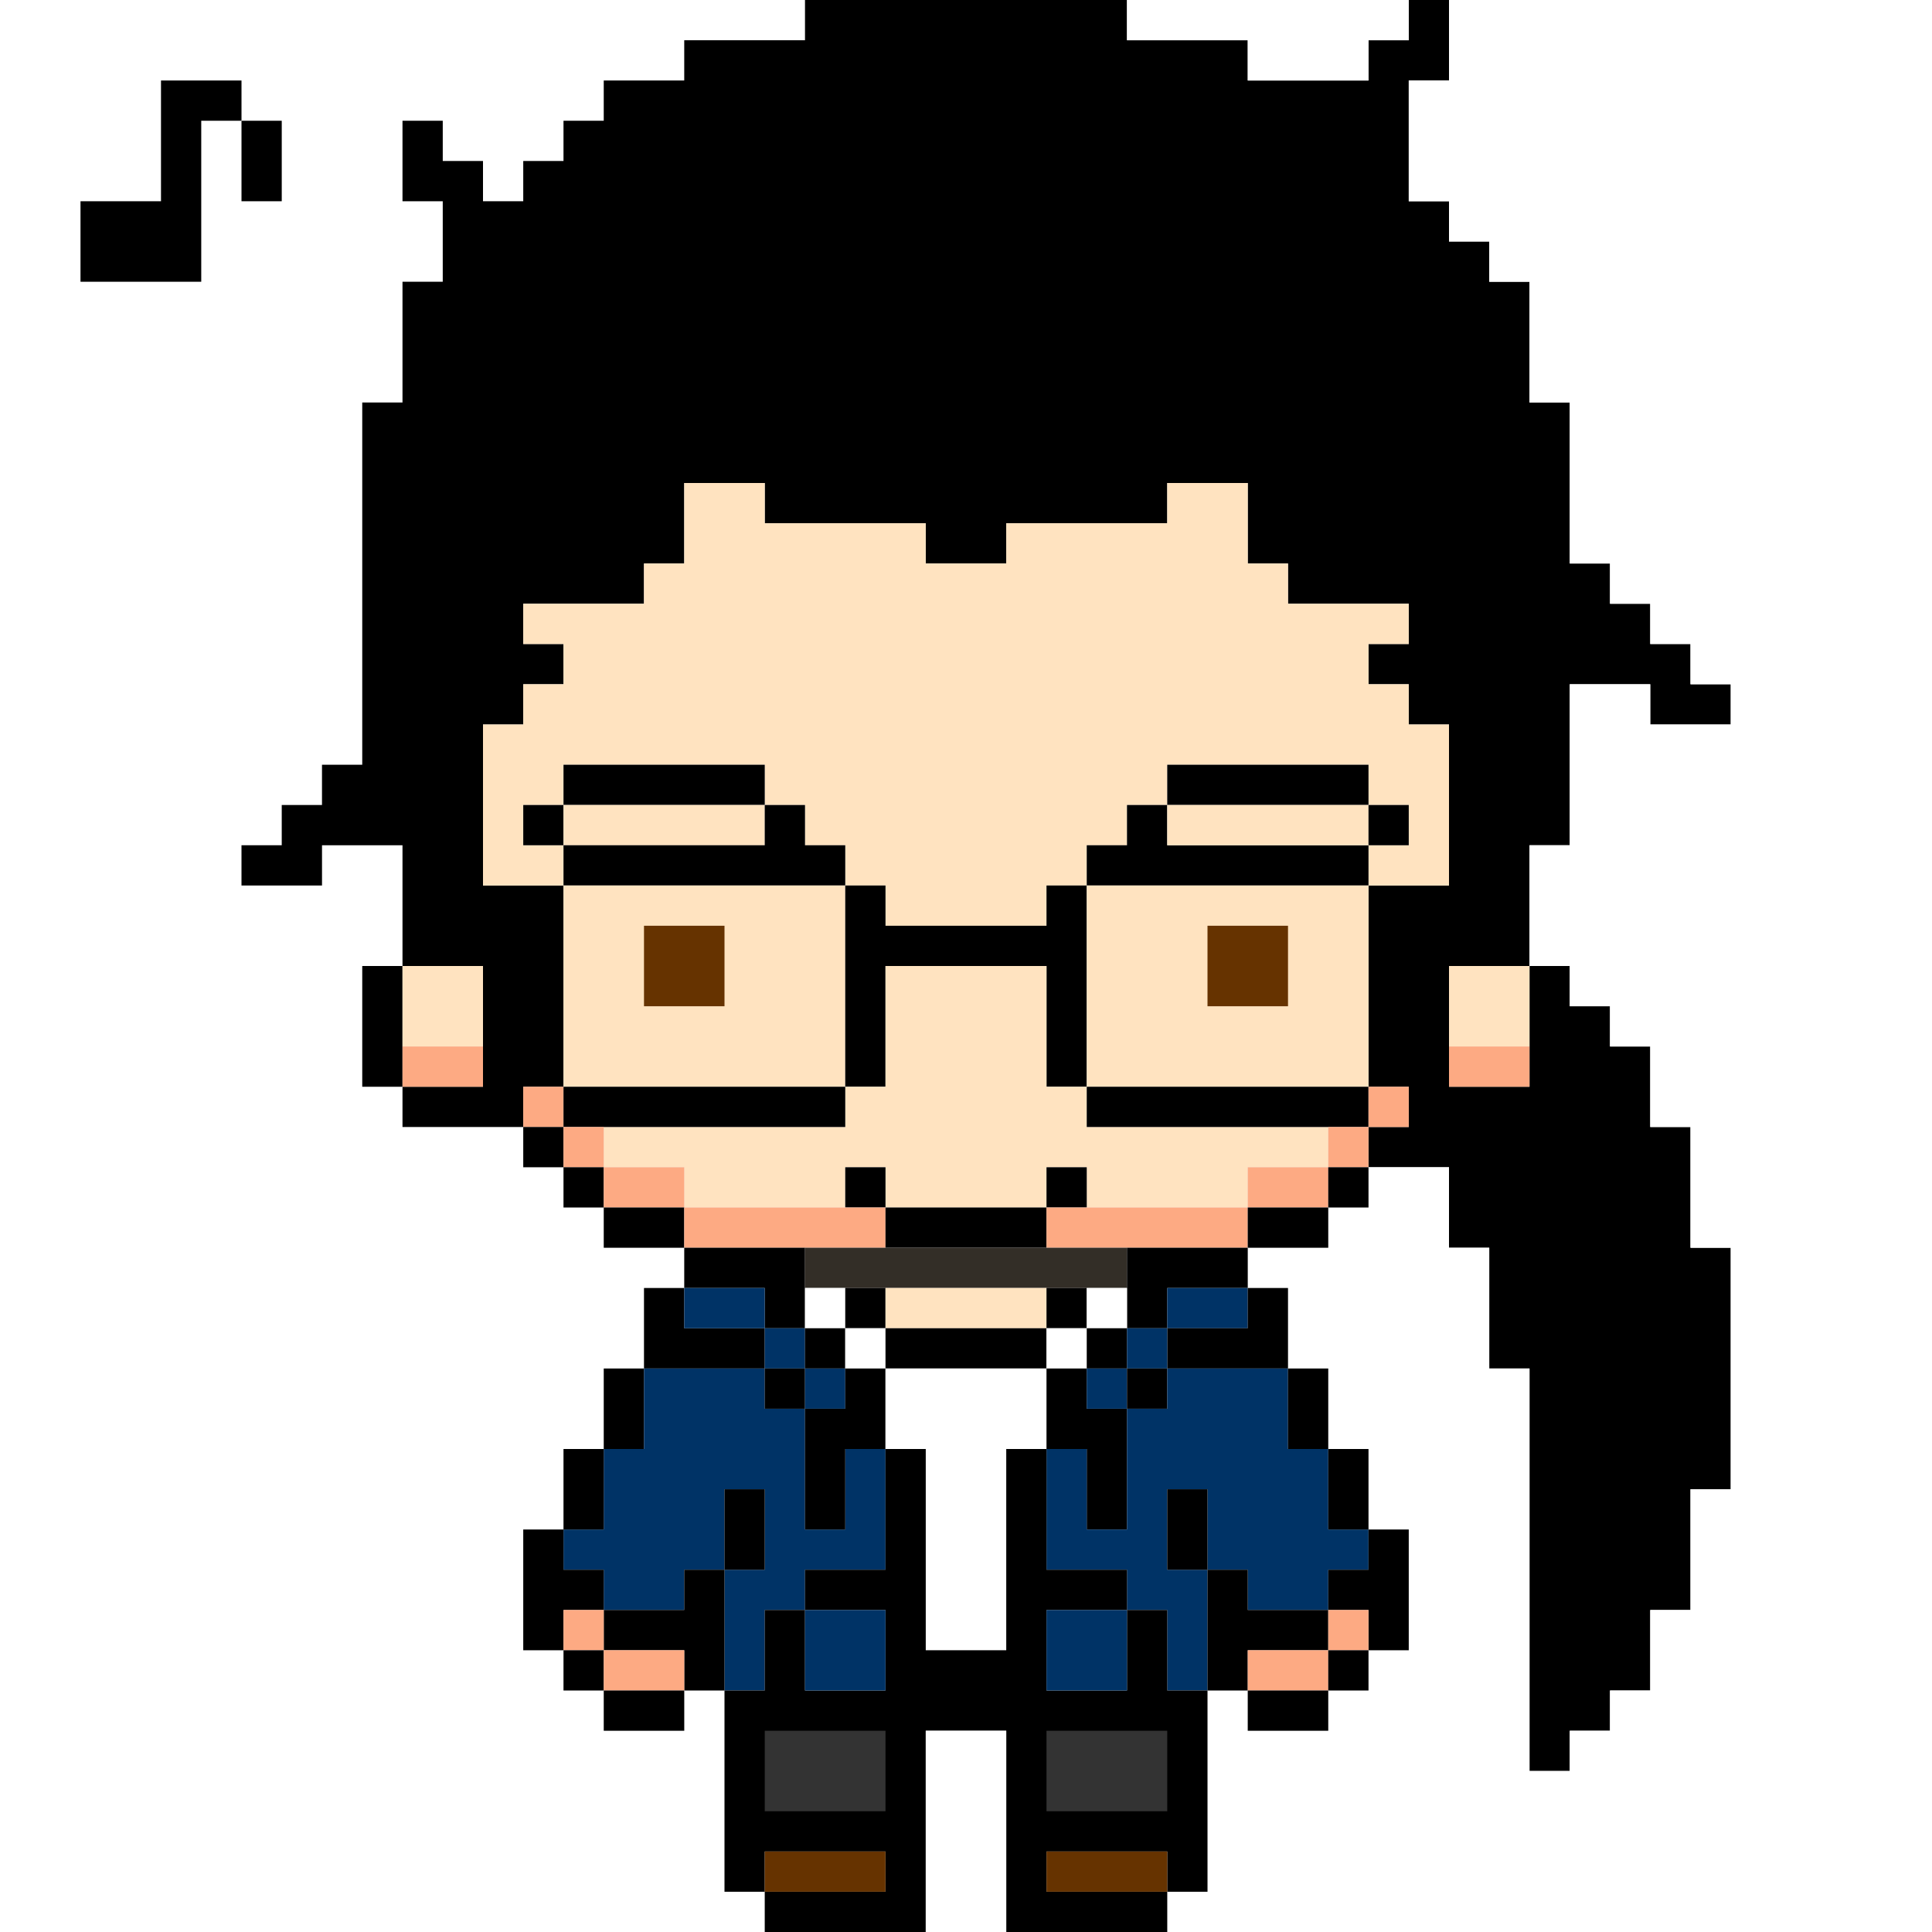
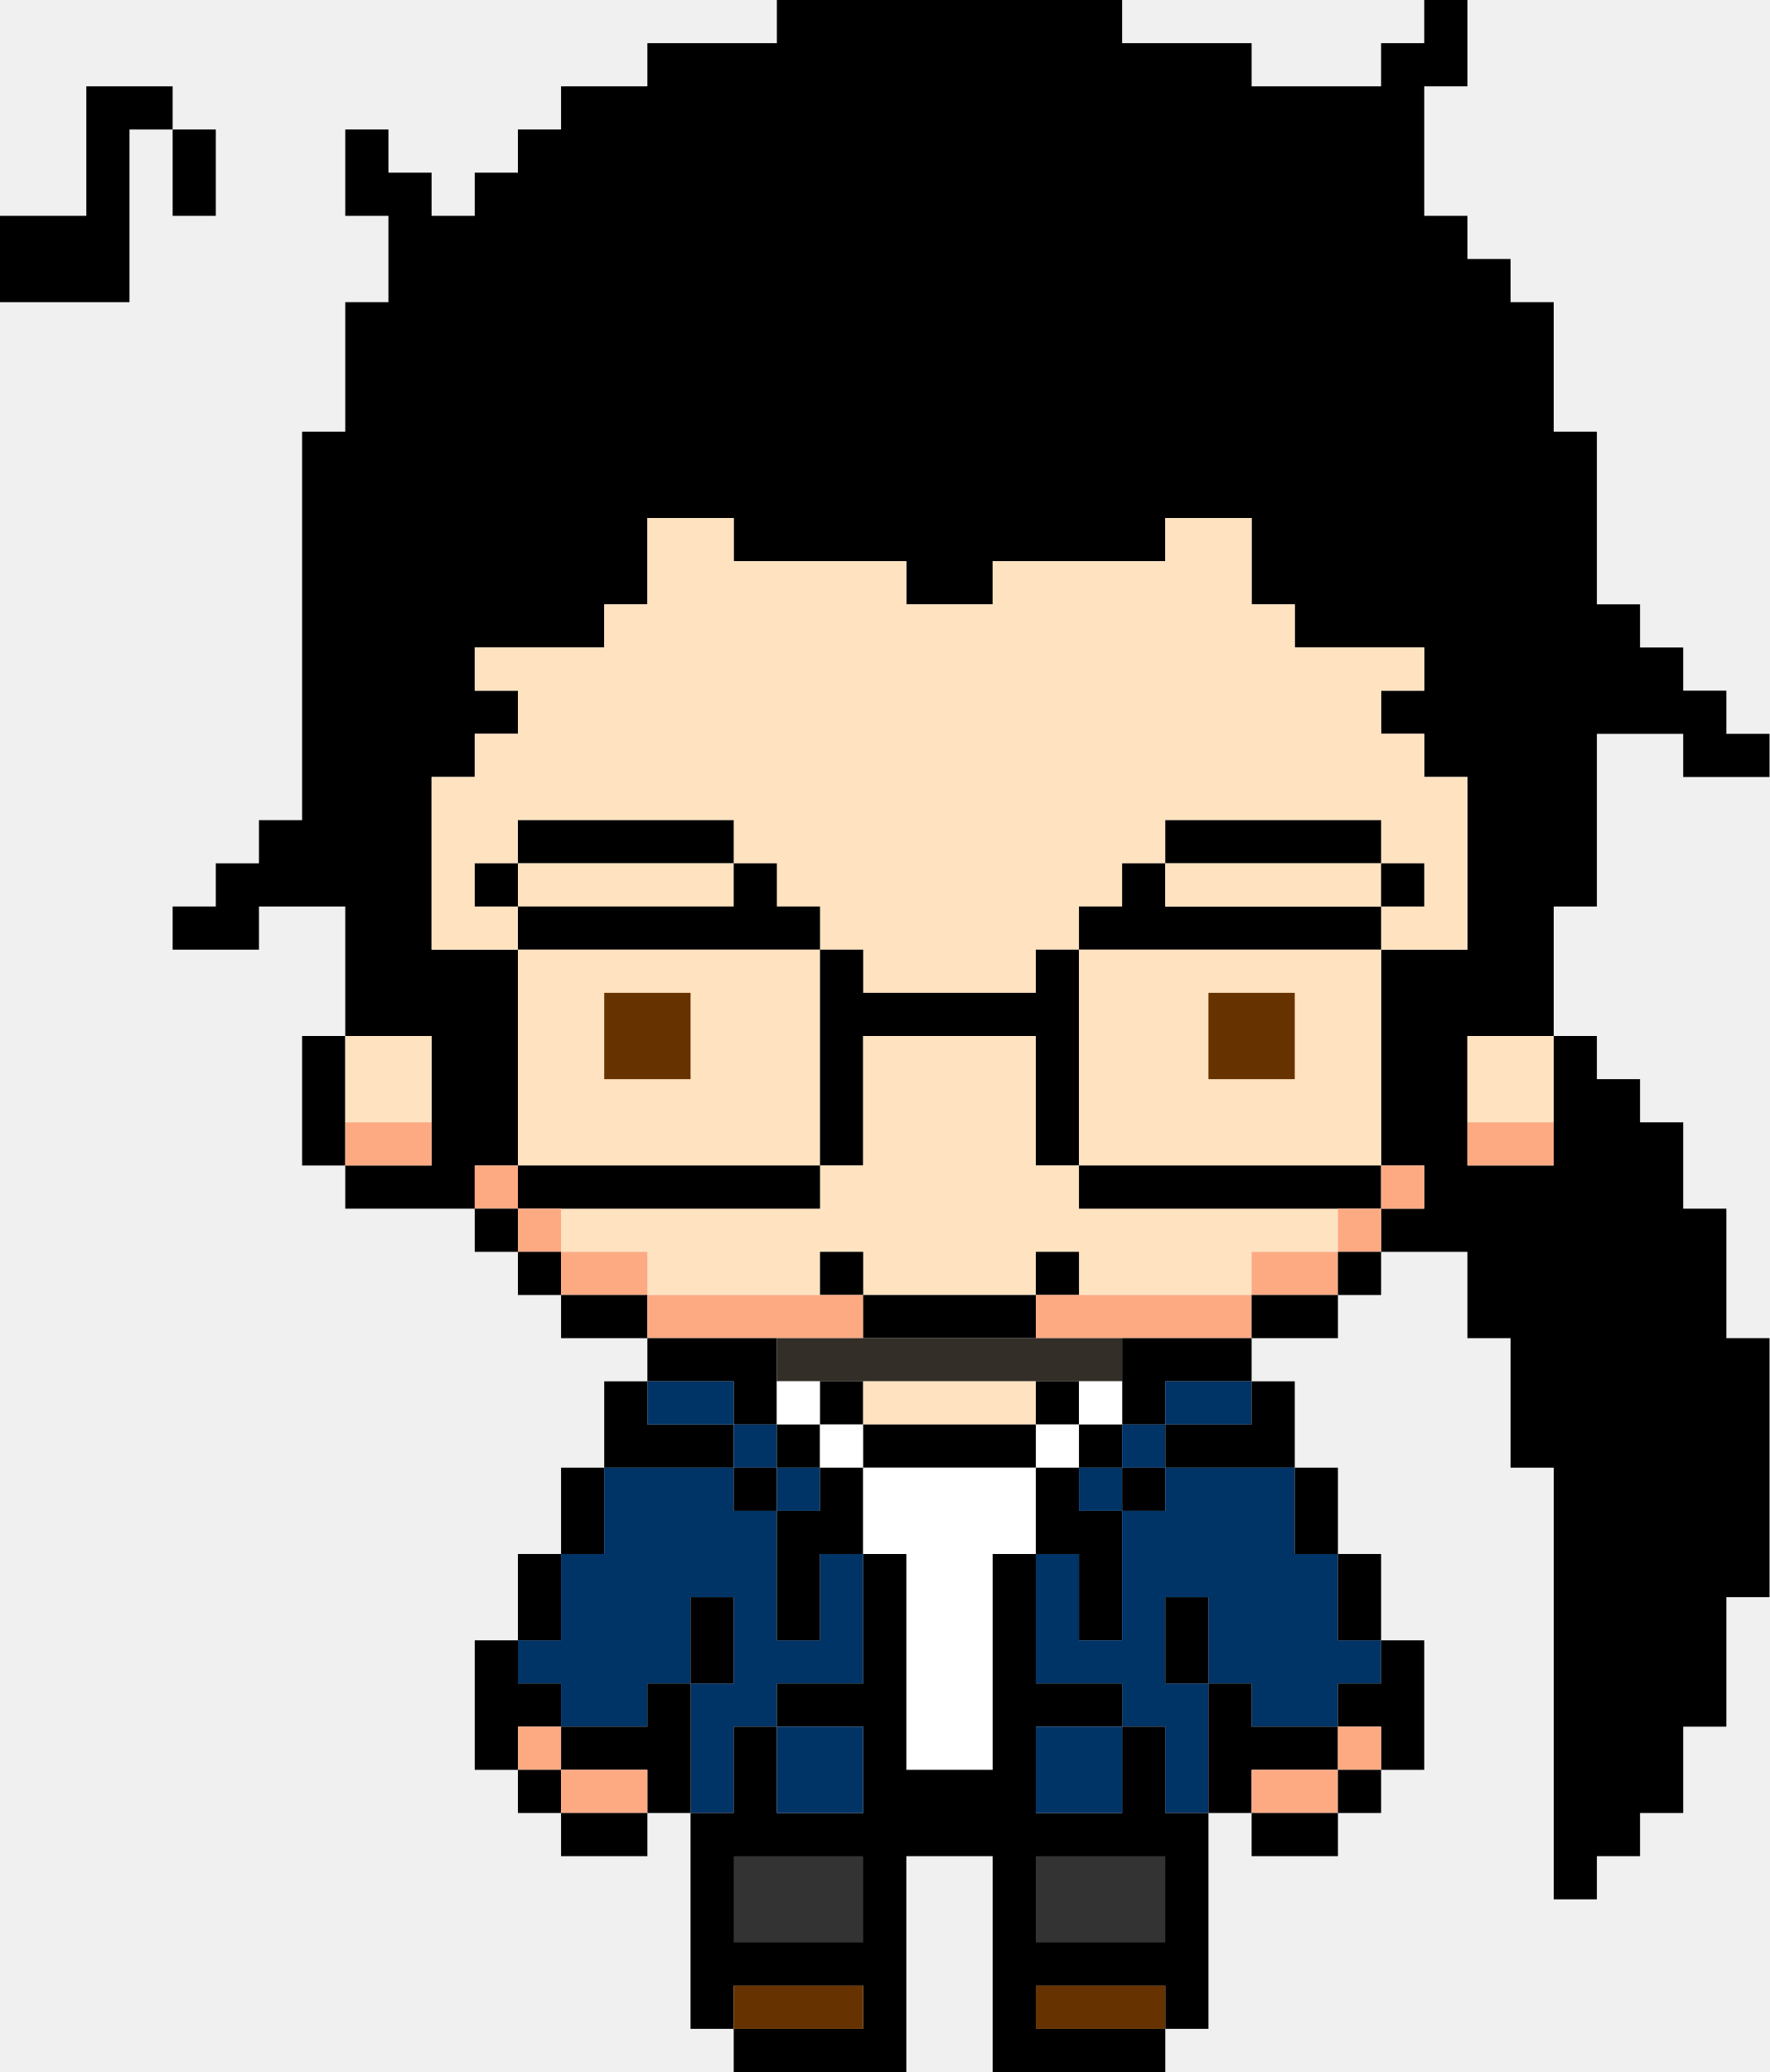
- <svg xmlns="http://www.w3.org/2000/svg" version="1.1" preserveAspectRatio="xMinYMin meet" x="0px" y="0px" width="96px" height="96px" viewBox="0 0 96 96">
-   <path d="M0 0h40v2h-6v2h-4v2h-2v2h-2v2h-2v-2h-2v-2h-2v4h2v4h-2v6h-2v18h-2v2h-2  v2h-2v2h4v-2h4v6h-2v6h2v2h6v2h2v2h2v2h4v2h-2v4h-2v4h-2v4h-2v6h2v2h2v2h4v-2h2v10  h2v2h-38z" fill="rgb(255,255,255)" />
-   <path d="M40 0h16v2h6v2h6v-2h2v-2h2v4h-2v6h2v2h2v2h2v6h2v8h2v2h2v2h2v2h2v2h-4  v-2h-4v8h-2v6h-4v6h4v-6h2v2h2v2h2v4h2v6h2v12h-2v6h-2v4h-2v2h-2v2h-2v-20h-2v-6h-2  v-4h-4v-2h2v-2h-2v-10h4v-8h-2v-2h-2v-2h2v-2h-6v-2h-2v-4h-4v2h-8v2h-4v-2h-8v-2  h-4v4h-2v2h-6v2h2v2h-2v2h-2v8h4v10h-2v2h-6v-2h4v-6h-4v-6h-4v2h-4v-2h2v-2h2v-2h2  v-18h2v-6h2v-4h-2v-4h2v2h2v2h2v-2h2v-2h2v-2h4v-2h6z" fill="rgb(0,0,0)" />
-   <path d="M56 0h14v2h-2v2h-6v-2h-6z" fill="rgb(255,255,255)" />
-   <path d="M72 0h24v96h-38v-2h2v-10h2v2h4v-2h2v-2h2v-6h-2v-4h-2v-4h-2v-4h-2v-2h4  v-2h2v-2h4v4h2v6h2v20h2v-2h2v-2h2v-4h2v-6h2v-12h-2v-6h-2v-4h-2v-2h-2v-2h-2v-6h2  v-8h4v2h4v-2h-2v-2h-2v-2h-2v-2h-2v-8h-2v-6h-2v-2h-2v-2h-2v-6h2z" fill="rgb(255,255,255)" />
-   <path d="M8 4h4v2h-2v8h-6v-4h4z" fill="rgb(0,0,0)" />
-   <path d="M12 6h2v4h-2z" fill="rgb(0,0,0)" />
-   <path d="M34 24h4v2h8v2h4v-2h8v-2h4v4h2v2h6v2h-2v2h2v2h2v8h-4v-2h2v-2h-2v-2h-10  v2h-2v2h-2v2h-2v2h-8v-2h-2v-2h-2v-2h-2v-2h-10v2h-2v2h2v2h-4v-8h2v-2h2v-2h-2v-2  h6v-2h2z" fill="rgb(255,227,192)" />
-   <path d="M28 38h10v2h-10z" fill="rgb(0,0,0)" />
-   <path d="M58 38h10v2h-10z" fill="rgb(0,0,0)" />
-   <path d="M26 40h2v2h-2z" fill="rgb(0,0,0)" />
-   <path d="M28 40h10v2h-10z" fill="rgb(255,227,192)" />
-   <path d="M38 40h2v2h2v2h-14v-2h10z" fill="rgb(0,0,0)" />
-   <path d="M56 40h2v2h10v2h-14v-2h2z" fill="rgb(0,0,0)" />
-   <path d="M58 40h10v2h-10z" fill="rgb(255,227,192)" />
-   <path d="M68 40h2v2h-2z" fill="rgb(0,0,0)" />
-   <path d="M28 44h14v10h-14z" fill="rgb(255,227,192)" />
-   <path d="M42 44h2v2h8v-2h2v10h-2v-6h-8v6h-2z" fill="rgb(0,0,0)" />
-   <path d="M54 44h14v10h-14z" fill="rgb(255,227,192)" />
-   <path d="M32 46h4v4h-4z" fill="rgb(102,51,0)" />
-   <path d="M60 46h4v4h-4z" fill="rgb(102,51,0)" />
-   <path d="M18 48h2v6h-2z" fill="rgb(0,0,0)" />
-   <path d="M20 48h4v4h-4z" fill="rgb(255,227,192)" />
-   <path d="M44 48h8v6h2v2h12v2h-4v2h-8v-2h-2v2h-8v-2h-2v2h-8v-2h-4v-2h12v-2h2z" fill="rgb(255,227,192)" />
-   <path d="M72 48h4v4h-4z" fill="rgb(255,227,192)" />
-   <path d="M20 52h4v2h-4z" fill="rgb(253,170,131)" />
-   <path d="M72 52h4v2h-4z" fill="rgb(253,170,131)" />
-   <path d="M26 54h2v2h-2z" fill="rgb(253,170,131)" />
-   <path d="M28 54h14v2h-14z" fill="rgb(0,0,0)" />
-   <path d="M54 54h14v2h-14z" fill="rgb(0,0,0)" />
-   <path d="M68 54h2v2h-2z" fill="rgb(253,170,131)" />
-   <path d="M26 56h2v2h-2z" fill="rgb(0,0,0)" />
-   <path d="M28 56h2v2h-2z" fill="rgb(253,170,131)" />
-   <path d="M66 56h2v2h-2z" fill="rgb(253,170,131)" />
-   <path d="M28 58h2v2h-2z" fill="rgb(0,0,0)" />
-   <path d="M30 58h4v2h-4z" fill="rgb(253,170,131)" />
-   <path d="M42 58h2v2h-2z" fill="rgb(0,0,0)" />
-   <path d="M52 58h2v2h-2z" fill="rgb(0,0,0)" />
-   <path d="M62 58h4v2h-4z" fill="rgb(253,170,131)" />
-   <path d="M66 58h2v2h-2z" fill="rgb(0,0,0)" />
-   <path d="M30 60h4v2h-4z" fill="rgb(0,0,0)" />
-   <path d="M34 60h10v2h-10z" fill="rgb(253,170,131)" />
-   <path d="M44 60h8v2h-8z" fill="rgb(0,0,0)" />
-   <path d="M52 60h10v2h-10z" fill="rgb(253,170,131)" />
-   <path d="M62 60h4v2h-4z" fill="rgb(0,0,0)" />
-   <path d="M34 62h6v4h-2v-2h-4z" fill="rgb(0,0,0)" />
-   <path d="M40 62h16v2h-16z" fill="rgb(51,46,39)" />
-   <path d="M56 62h6v2h-4v2h-2z" fill="rgb(0,0,0)" />
-   <path d="M32 64h2v2h4v2h-6z" fill="rgb(0,0,0)" />
-   <path d="M34 64h4v2h-4z" fill="rgb(0,51,102)" />
-   <path d="M40 64h2v2h-2z" fill="rgb(255,255,255)" />
-   <path d="M42 64h2v2h-2z" fill="rgb(0,0,0)" />
-   <path d="M44 64h8v2h-8z" fill="rgb(255,227,192)" />
-   <path d="M52 64h2v2h-2z" fill="rgb(0,0,0)" />
-   <path d="M54 64h2v2h-2z" fill="rgb(255,255,255)" />
-   <path d="M58 64h4v2h-4z" fill="rgb(0,51,102)" />
-   <path d="M62 64h2v4h-6v-2h4z" fill="rgb(0,0,0)" />
-   <path d="M38 66h2v2h-2z" fill="rgb(0,51,102)" />
-   <path d="M40 66h2v2h-2z" fill="rgb(0,0,0)" />
-   <path d="M42 66h2v2h-2z" fill="rgb(255,255,255)" />
-   <path d="M44 66h8v2h-8z" fill="rgb(0,0,0)" />
-   <path d="M52 66h2v2h-2z" fill="rgb(255,255,255)" />
-   <path d="M54 66h2v2h-2z" fill="rgb(0,0,0)" />
-   <path d="M56 66h2v2h-2z" fill="rgb(0,51,102)" />
-   <path d="M30 68h2v4h-2z" fill="rgb(0,0,0)" />
-   <path d="M32 68h6v2h2v6h2v-4h2v6h-4v2h-2v4h-2v-6h2v-4h-2v4h-2v2h-4v-2h-2v-2h2  v-4h2z" fill="rgb(0,51,102)" />
-   <path d="M38 68h2v2h-2z" fill="rgb(0,0,0)" />
-   <path d="M40 68h2v2h-2z" fill="rgb(0,51,102)" />
-   <path d="M42 68h2v4h-2v4h-2v-6h2z" fill="rgb(0,0,0)" />
-   <path d="M44 68h8v4h-2v10h-4v-10h-2z" fill="rgb(255,255,255)" />
-   <path d="M52 68h2v2h2v6h-2v-4h-2z" fill="rgb(0,0,0)" />
-   <path d="M54 68h2v2h-2z" fill="rgb(0,51,102)" />
-   <path d="M56 68h2v2h-2z" fill="rgb(0,0,0)" />
-   <path d="M58 68h6v4h2v4h2v2h-2v2h-4v-2h-2v-4h-2v4h2v6h-2v-4h-2v-2h-4v-6h2v4h2  v-6h2z" fill="rgb(0,51,102)" />
-   <path d="M64 68h2v4h-2z" fill="rgb(0,0,0)" />
-   <path d="M28 72h2v4h-2z" fill="rgb(0,0,0)" />
-   <path d="M44 72h2v10h4v-10h2v6h4v2h-4v4h4v-4h2v4h2v10h-2v-2h-6v2h6v2h-8v-10h-4  v10h-8v-2h6v-2h-6v2h-2v-10h2v-4h2v4h4v-4h-4v-2h4z" fill="rgb(0,0,0)" />
-   <path d="M66 72h2v4h-2z" fill="rgb(0,0,0)" />
-   <path d="M36 74h2v4h-2z" fill="rgb(0,0,0)" />
-   <path d="M58 74h2v4h-2z" fill="rgb(0,0,0)" />
-   <path d="M26 76h2v2h2v2h-2v2h-2z" fill="rgb(0,0,0)" />
-   <path d="M68 76h2v6h-2v-2h-2v-2h2z" fill="rgb(0,0,0)" />
-   <path d="M34 78h2v6h-2v-2h-4v-2h4z" fill="rgb(0,0,0)" />
-   <path d="M60 78h2v2h4v2h-4v2h-2z" fill="rgb(0,0,0)" />
-   <path d="M28 80h2v2h-2z" fill="rgb(253,170,131)" />
-   <path d="M40 80h4v4h-4z" fill="rgb(0,51,102)" />
-   <path d="M52 80h4v4h-4z" fill="rgb(0,51,102)" />
-   <path d="M66 80h2v2h-2z" fill="rgb(253,170,131)" />
-   <path d="M28 82h2v2h-2z" fill="rgb(0,0,0)" />
-   <path d="M30 82h4v2h-4z" fill="rgb(253,170,131)" />
-   <path d="M62 82h4v2h-4z" fill="rgb(253,170,131)" />
-   <path d="M66 82h2v2h-2z" fill="rgb(0,0,0)" />
-   <path d="M30 84h4v2h-4z" fill="rgb(0,0,0)" />
-   <path d="M62 84h4v2h-4z" fill="rgb(0,0,0)" />
-   <path d="M38 86h6v4h-6z" fill="rgb(51,51,51)" />
-   <path d="M46 86h4v10h-4z" fill="rgb(255,255,255)" />
-   <path d="M52 86h6v4h-6z" fill="rgb(51,51,51)" />
-   <path d="M38 92h6v2h-6z" fill="rgb(102,51,0)" />
-   <path d="M52 92h6v2h-6z" fill="rgb(102,51,0)" />
+ <svg xmlns="http://www.w3.org/2000/svg" version="1.1" id="Layer_1" x="0px" y="0px" viewBox="-245 157 246 288" style="enable-background:new -245 157 246 288;" xml:space="preserve">
+   <style type="text/css">
+ 	.st0{fill:#FFE3C0;}
+ 	.st1{fill:#663300;}
+ 	.st2{fill:#FDAA83;}
+ 	.st3{fill:#332E27;}
+ 	.st4{fill:#003366;}
+ 	.st5{fill:#FFFFFF;}
+ 	.st6{fill:#333333;}
+ </style>
+   <path d="M-137,157h48v6h18v6h18v-6h6v-6h6v12h-6v18h6v6h6v6h6v18h6v24h6v6h6v6h6v6h6v6h-12v-6h-12v24h-6v18h-12v18h12v-18h6v6h6v6h6  v12h6v18h6v36h-6v18h-6v12h-6v6h-6v6h-6v-60h-6v-18h-6v-12h-12v-6h6v-6h-6v-30h12v-24h-6v-6h-6v-6h6v-6h-18v-6h-6v-12h-12v6h-24v6  h-12v-6h-24v-6h-12v12h-6v6h-18v6h6v6h-6v6h-6v24h12v30h-6v6h-18v-6h12v-18h-12v-18h-12v6h-12v-6h6v-6h6v-6h6v-54h6v-18h6v-12h-6  v-12h6v6h6v6h6v-6h6v-6h6v-6h12v-6h18V157z" />
+   <path d="M-233,169h12v6h-6v24h-18v-12h12V169z" />
+   <path d="M-221,175h6v12h-6V175z" />
+   <path class="st0" d="M-155,229h12v6h24v6h12v-6h24v-6h12v12h6v6h18v6h-6v6h6v6h6v24h-12v-6h6v-6h-6v-6h-30v6h-6v6h-6v6h-6v6h-24v-6  h-6v-6h-6v-6h-6v-6h-30v6h-6v6h6v6h-12v-24h6v-6h6v-6h-6v-6h18v-6h6V229z" />
+   <path d="M-173,271h30v6h-30V271z" />
+   <path d="M-83,271h30v6h-30V271z" />
+   <path d="M-179,277h6v6h-6V277z" />
+   <path class="st0" d="M-173,277h30v6h-30V277z" />
+   <path d="M-143,277h6v6h6v6h-42v-6h30V277z" />
+   <path d="M-89,277h6v6h30v6h-42v-6h6V277z" />
+   <path class="st0" d="M-83,277h30v6h-30V277z" />
+   <path d="M-53,277h6v6h-6V277z" />
+   <path class="st0" d="M-173,289h42v30h-42V289z" />
+   <path d="M-131,289h6v6h24v-6h6v30h-6v-18h-24v18h-6V289z" />
+   <path class="st0" d="M-95,289h42v30h-42V289z" />
+   <path class="st1" d="M-161,295h12v12h-12V295z" />
+   <path class="st1" d="M-77,295h12v12h-12V295z" />
+   <path d="M-203,301h6v18h-6V301z" />
+   <path class="st0" d="M-197,301h12v12h-12V301z" />
+   <path class="st0" d="M-125,301h24v18h6v6h36v6h-12v6h-24v-6h-6v6h-24v-6h-6v6h-24v-6h-12v-6h36v-6h6V301z" />
+   <path class="st0" d="M-41,301h12v12h-12V301z" />
+   <path class="st2" d="M-197,313h12v6h-12V313z" />
+   <path class="st2" d="M-41,313h12v6h-12V313z" />
+   <path class="st2" d="M-179,319h6v6h-6V319z" />
+   <path d="M-173,319h42v6h-42V319z" />
+   <path d="M-95,319h42v6h-42V319z" />
+   <path class="st2" d="M-53,319h6v6h-6V319z" />
+   <path d="M-179,325h6v6h-6V325z" />
+   <path class="st2" d="M-173,325h6v6h-6V325z" />
+   <path class="st2" d="M-59,325h6v6h-6V325z" />
+   <path d="M-173,331h6v6h-6V331z" />
+   <path class="st2" d="M-167,331h12v6h-12V331z" />
+   <path d="M-131,331h6v6h-6V331z" />
+   <path d="M-101,331h6v6h-6V331z" />
+   <path class="st2" d="M-71,331h12v6h-12V331z" />
+   <path d="M-59,331h6v6h-6V331z" />
+   <path d="M-167,337h12v6h-12V337z" />
+   <path class="st2" d="M-155,337h30v6h-30V337z" />
+   <path d="M-125,337h24v6h-24V337z" />
+   <path class="st2" d="M-101,337h30v6h-30V337z" />
+   <path d="M-71,337h12v6h-12V337z" />
+   <path d="M-155,343h18v12h-6v-6h-12V343z" />
+   <path class="st3" d="M-137,343h48v6h-48V343z" />
+   <path d="M-89,343h18v6h-12v6h-6V343z" />
+   <path d="M-161,349h6v6h12v6h-18V349z" />
+   <path class="st4" d="M-155,349h12v6h-12V349z" />
+   <path class="st5" d="M-137,349h6v6h-6V349z" />
+   <path d="M-131,349h6v6h-6V349z" />
+   <path class="st0" d="M-125,349h24v6h-24V349z" />
+   <path d="M-101,349h6v6h-6V349z" />
+   <path class="st5" d="M-95,349h6v6h-6V349z" />
+   <path class="st4" d="M-83,349h12v6h-12V349z" />
+   <path d="M-71,349h6v12h-18v-6h12V349z" />
+   <path class="st4" d="M-143,355h6v6h-6V355z" />
+   <path d="M-137,355h6v6h-6V355z" />
+   <path class="st5" d="M-131,355h6v6h-6V355z" />
+   <path d="M-125,355h24v6h-24V355z" />
+   <path class="st5" d="M-101,355h6v6h-6V355z" />
+   <path d="M-95,355h6v6h-6V355z" />
+   <path class="st4" d="M-89,355h6v6h-6V355z" />
+   <path d="M-167,361h6v12h-6V361z" />
+   <path class="st4" d="M-161,361h18v6h6v18h6v-12h6v18h-12v6h-6v12h-6v-18h6v-12h-6v12h-6v6h-12v-6h-6v-6h6v-12h6V361z" />
+   <path d="M-143,361h6v6h-6V361z" />
+   <path class="st4" d="M-137,361h6v6h-6V361z" />
+   <path d="M-131,361h6v12h-6v12h-6v-18h6V361z" />
+   <path class="st5" d="M-125,361h24v12h-6v30h-12v-30h-6V361z" />
+   <path d="M-101,361h6v6h6v18h-6v-12h-6V361z" />
+   <path class="st4" d="M-95,361h6v6h-6V361z" />
+   <path d="M-89,361h6v6h-6V361z" />
+   <path class="st4" d="M-83,361h18v12h6v12h6v6h-6v6h-12v-6h-6v-12h-6v12h6v18h-6v-12h-6v-6h-12v-18h6v12h6v-18h6V361z" />
+   <path d="M-65,361h6v12h-6V361z" />
+   <path d="M-173,373h6v12h-6V373z" />
+   <path d="M-125,373h6v30h12v-30h6v18h12v6h-12v12h12v-12h6v12h6v30h-6v-6h-18v6h18v6h-24v-30h-12v30h-24v-6h18v-6h-18v6h-6v-30h6v-12  h6v12h12v-12h-12v-6h12V373z" />
+   <path d="M-59,373h6v12h-6V373z" />
+   <path d="M-149,379h6v12h-6V379z" />
+   <path d="M-83,379h6v12h-6V379z" />
+   <path d="M-179,385h6v6h6v6h-6v6h-6V385z" />
+   <path d="M-53,385h6v18h-6v-6h-6v-6h6V385z" />
+   <path d="M-155,391h6v18h-6v-6h-12v-6h12V391z" />
+   <path d="M-77,391h6v6h12v6h-12v6h-6V391z" />
+   <path class="st2" d="M-173,397h6v6h-6V397z" />
+   <path class="st4" d="M-137,397h12v12h-12V397z" />
+   <path class="st4" d="M-101,397h12v12h-12V397z" />
+   <path class="st2" d="M-59,397h6v6h-6V397z" />
+   <path d="M-173,403h6v6h-6V403z" />
+   <path class="st2" d="M-167,403h12v6h-12V403z" />
+   <path class="st2" d="M-71,403h12v6h-12V403z" />
+   <path d="M-59,403h6v6h-6V403z" />
+   <path d="M-167,409h12v6h-12V409z" />
+   <path d="M-71,409h12v6h-12V409z" />
+   <path class="st6" d="M-143,415h18v12h-18V415z" />
+   <path class="st6" d="M-101,415h18v12h-18V415z" />
+   <path class="st1" d="M-143,433h18v6h-18V433z" />
+   <path class="st1" d="M-101,433h18v6h-18V433z" />
</svg>
